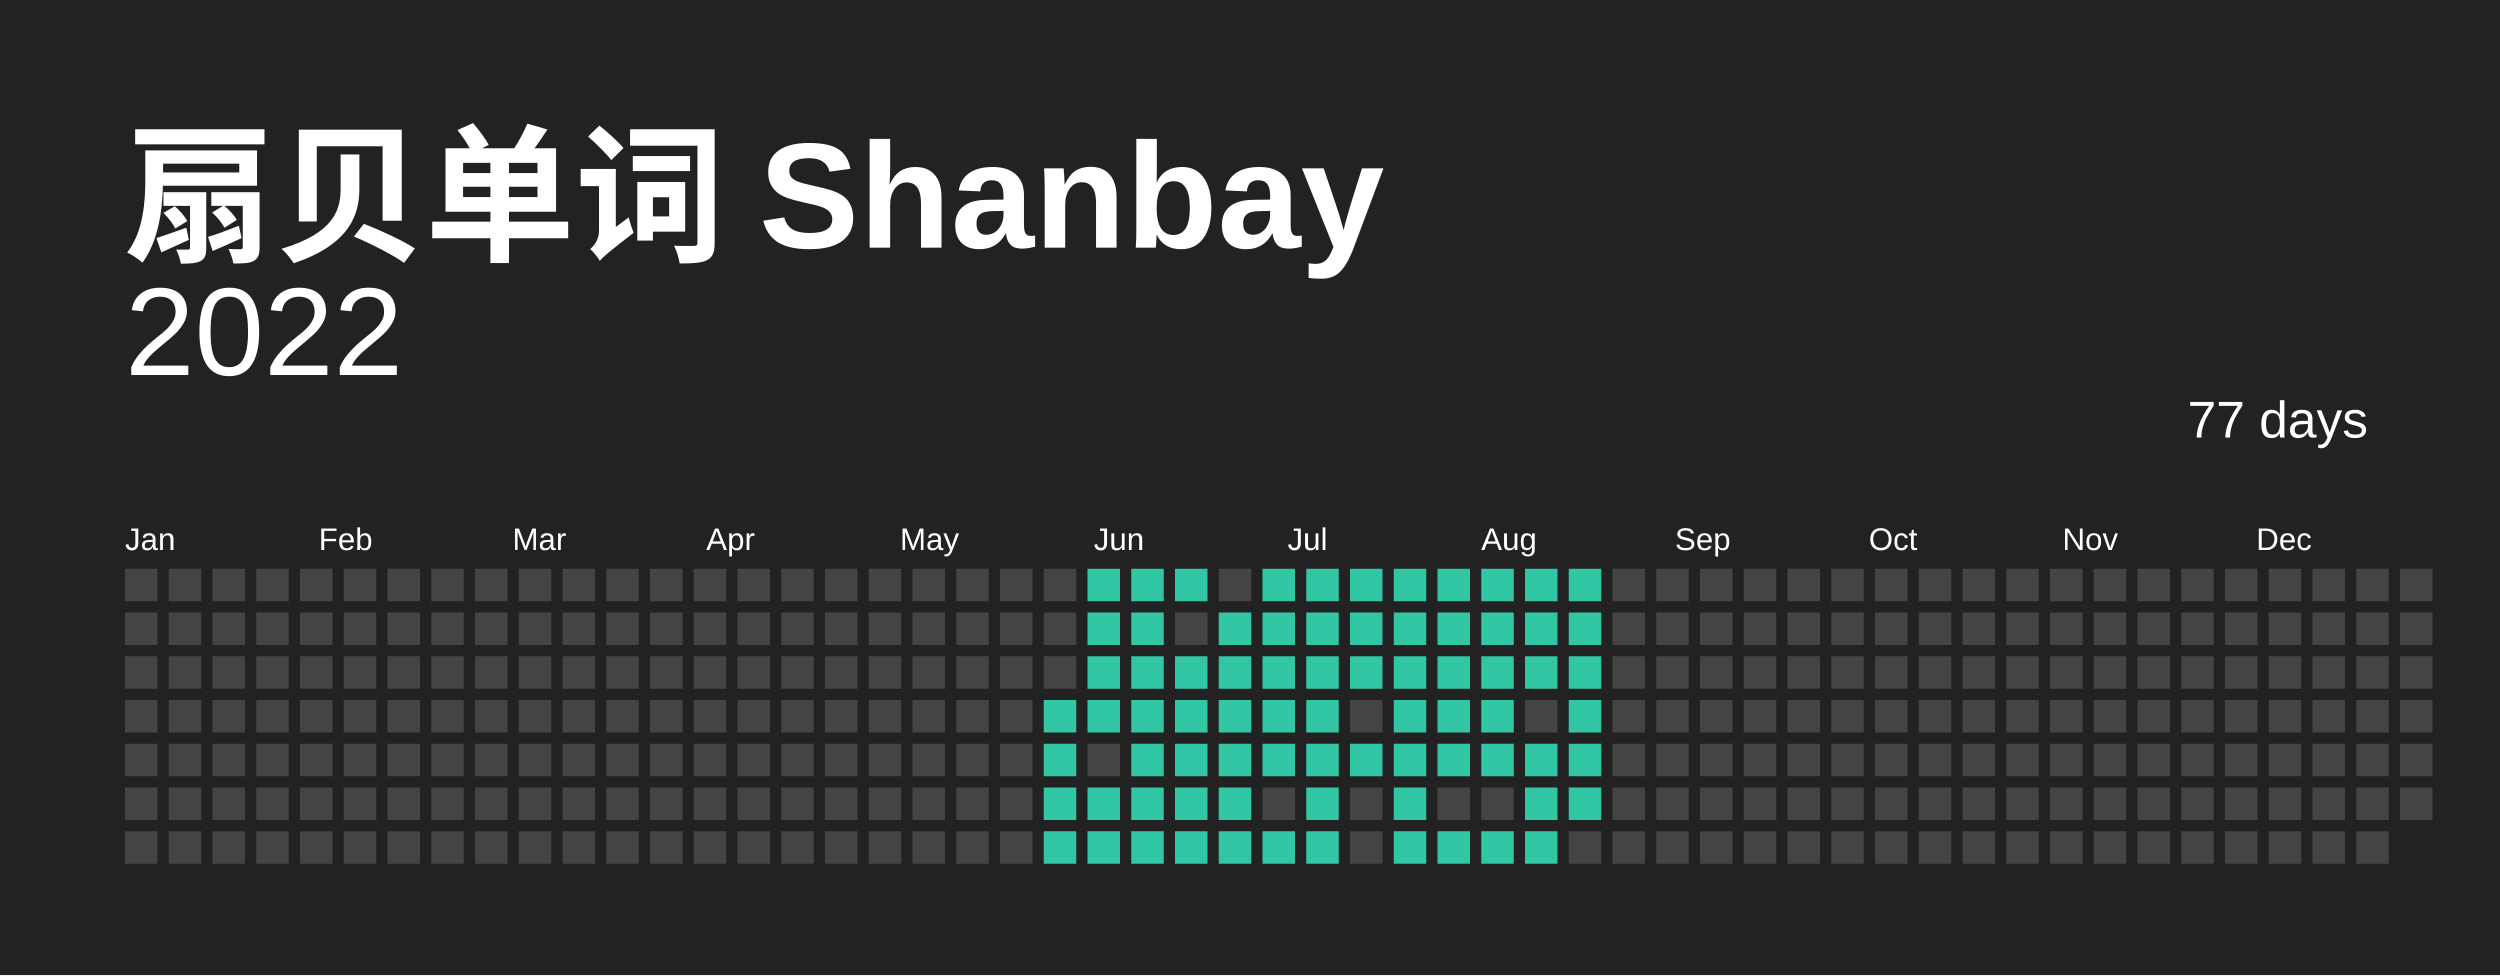
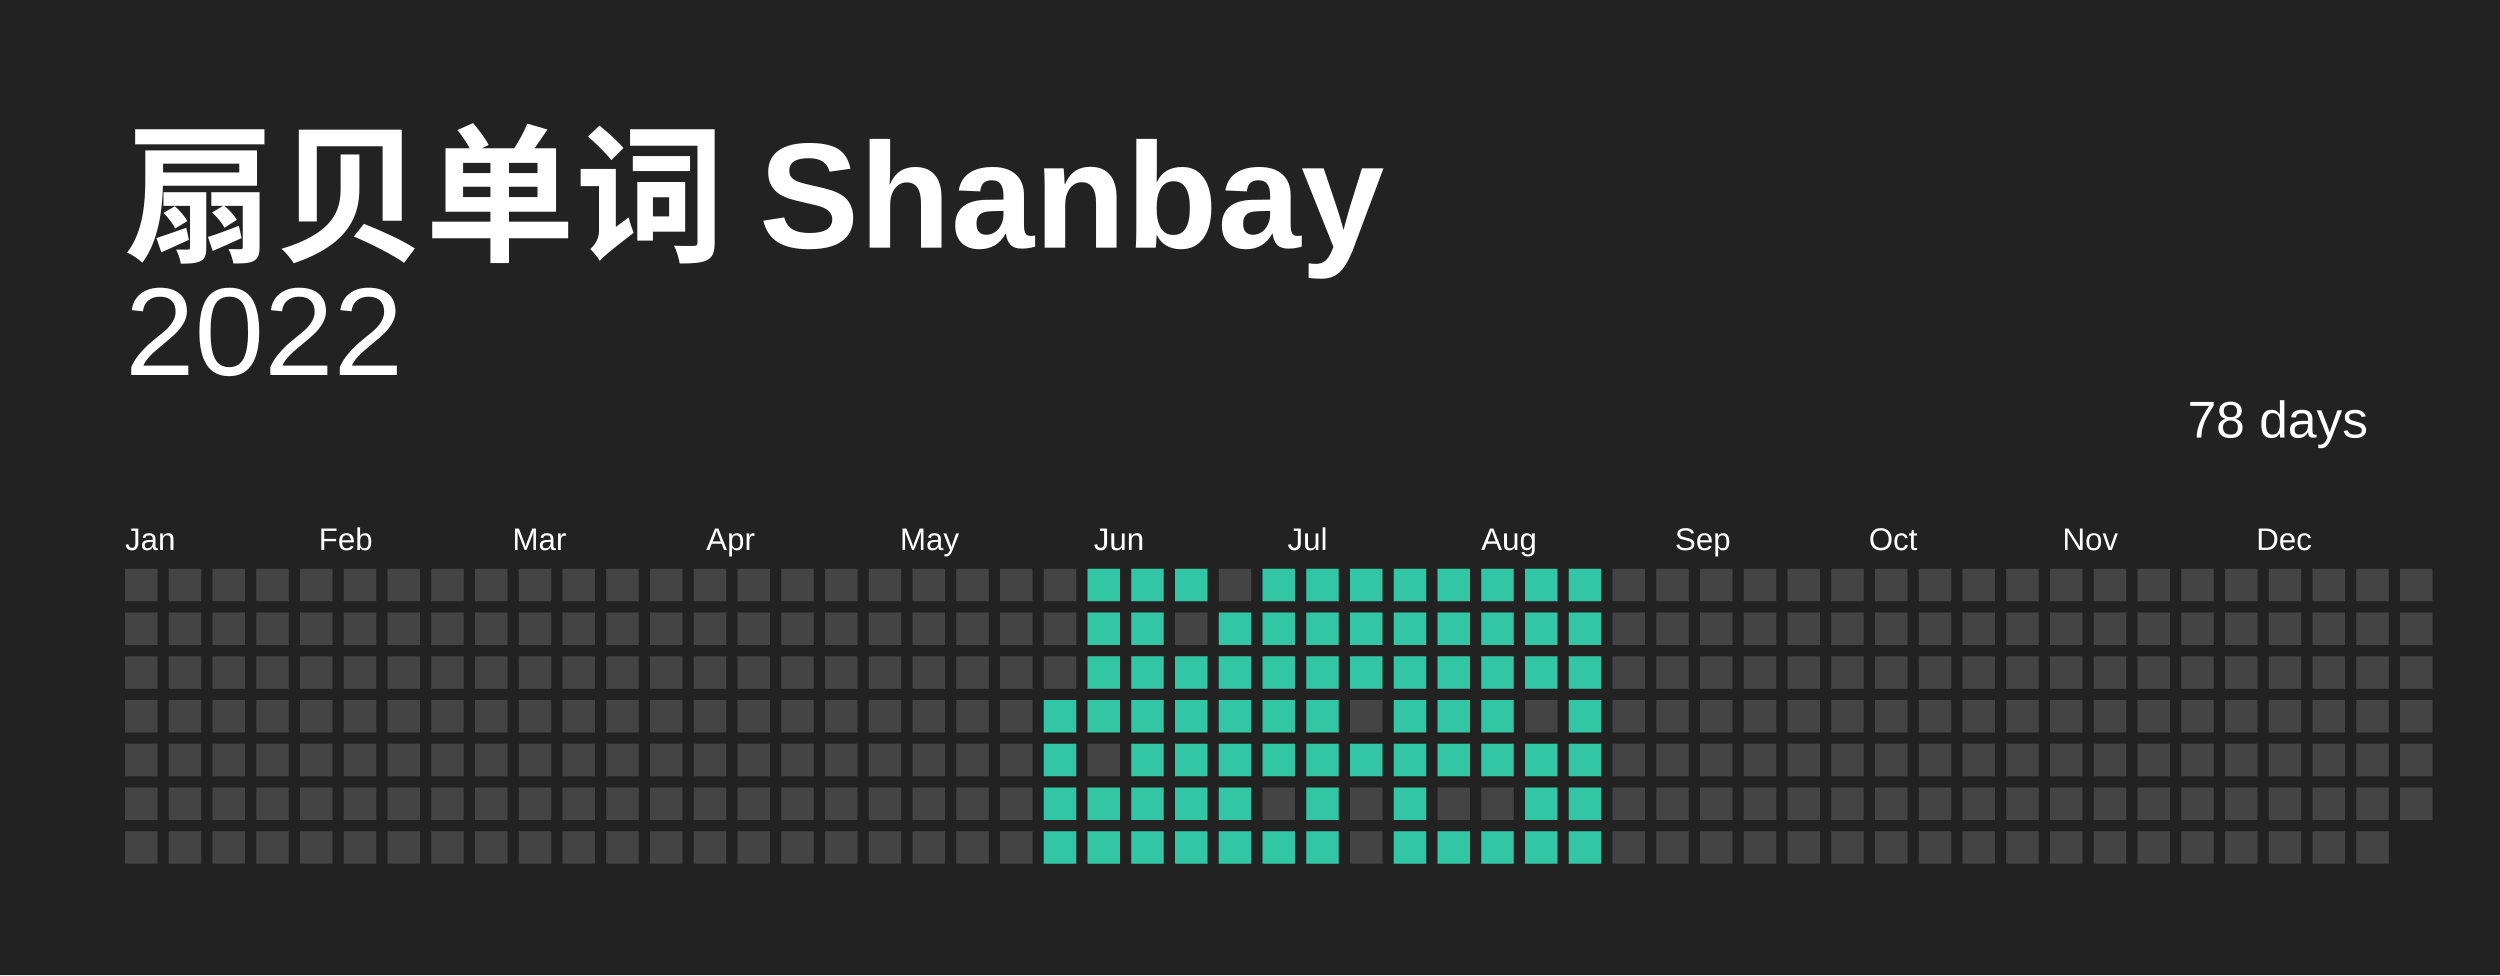
<svg xmlns="http://www.w3.org/2000/svg" baseProfile="full" height="78mm" version="1.1" viewBox="0,0,200,78" width="200mm">
  <defs />
  <rect fill="#222222" height="78" width="200" x="0" y="0" />
  <text fill="#FFFFFF" style="font-size:12px; font-family:Arial; font-weight:bold;" x="10" y="20"> 扇贝单词 Shanbay</text>
  <text alignment-baseline="hanging" fill="#FFFFFF" style="font-size:10.0px; font-family:Arial;" x="10" y="30">2022</text>
-   <text alignment-baseline="hanging" fill="#FFFFFF" style="font-size:4.125px; font-family:Arial;" x="175" y="35">77 days</text>
+   <text alignment-baseline="hanging" fill="#FFFFFF" style="font-size:4.125px; font-family:Arial;" x="175" y="35">78 days</text>
  <text fill="#FFFFFF" style="font-size:2.5px; font-family:Arial" x="10.0" y="44">Jan</text>
  <text fill="#FFFFFF" style="font-size:2.5px; font-family:Arial" x="25.5" y="44">Feb</text>
  <text fill="#FFFFFF" style="font-size:2.5px; font-family:Arial" x="41.0" y="44">Mar</text>
  <text fill="#FFFFFF" style="font-size:2.5px; font-family:Arial" x="56.5" y="44">Apr</text>
  <text fill="#FFFFFF" style="font-size:2.5px; font-family:Arial" x="72.0" y="44">May</text>
  <text fill="#FFFFFF" style="font-size:2.5px; font-family:Arial" x="87.5" y="44">Jun</text>
  <text fill="#FFFFFF" style="font-size:2.5px; font-family:Arial" x="103.0" y="44">Jul</text>
  <text fill="#FFFFFF" style="font-size:2.5px; font-family:Arial" x="118.5" y="44">Aug</text>
  <text fill="#FFFFFF" style="font-size:2.5px; font-family:Arial" x="134.0" y="44">Sep</text>
  <text fill="#FFFFFF" style="font-size:2.5px; font-family:Arial" x="149.5" y="44">Oct</text>
  <text fill="#FFFFFF" style="font-size:2.5px; font-family:Arial" x="165.0" y="44">Nov</text>
  <text fill="#FFFFFF" style="font-size:2.5px; font-family:Arial" x="180.5" y="44">Dec</text>
  <rect fill="#444444" height="2.6" width="2.6" x="10.0" y="45.5" />
  <rect fill="#444444" height="2.6" width="2.6" x="10.0" y="49.0" />
  <rect fill="#444444" height="2.6" width="2.6" x="10.0" y="52.5" />
  <rect fill="#444444" height="2.6" width="2.6" x="10.0" y="56.0" />
  <rect fill="#444444" height="2.6" width="2.6" x="10.0" y="59.5" />
  <rect fill="#444444" height="2.6" width="2.6" x="10.0" y="63.0" />
  <rect fill="#444444" height="2.6" width="2.6" x="10.0" y="66.5" />
  <rect fill="#444444" height="2.6" width="2.6" x="13.5" y="45.5" />
  <rect fill="#444444" height="2.6" width="2.6" x="13.5" y="49.0" />
  <rect fill="#444444" height="2.6" width="2.6" x="13.5" y="52.5" />
  <rect fill="#444444" height="2.6" width="2.6" x="13.5" y="56.0" />
  <rect fill="#444444" height="2.6" width="2.6" x="13.5" y="59.5" />
  <rect fill="#444444" height="2.6" width="2.6" x="13.5" y="63.0" />
  <rect fill="#444444" height="2.6" width="2.6" x="13.5" y="66.5" />
  <rect fill="#444444" height="2.6" width="2.6" x="17.0" y="45.5" />
  <rect fill="#444444" height="2.6" width="2.6" x="17.0" y="49.0" />
  <rect fill="#444444" height="2.6" width="2.6" x="17.0" y="52.5" />
  <rect fill="#444444" height="2.6" width="2.6" x="17.0" y="56.0" />
  <rect fill="#444444" height="2.6" width="2.6" x="17.0" y="59.5" />
  <rect fill="#444444" height="2.6" width="2.6" x="17.0" y="63.0" />
  <rect fill="#444444" height="2.6" width="2.6" x="17.0" y="66.5" />
  <rect fill="#444444" height="2.6" width="2.6" x="20.5" y="45.5" />
  <rect fill="#444444" height="2.6" width="2.6" x="20.5" y="49.0" />
  <rect fill="#444444" height="2.6" width="2.6" x="20.5" y="52.5" />
  <rect fill="#444444" height="2.6" width="2.6" x="20.5" y="56.0" />
  <rect fill="#444444" height="2.6" width="2.6" x="20.5" y="59.5" />
  <rect fill="#444444" height="2.6" width="2.6" x="20.5" y="63.0" />
  <rect fill="#444444" height="2.6" width="2.6" x="20.5" y="66.5" />
  <rect fill="#444444" height="2.6" width="2.6" x="24.0" y="45.5" />
  <rect fill="#444444" height="2.6" width="2.6" x="24.0" y="49.0" />
  <rect fill="#444444" height="2.6" width="2.6" x="24.0" y="52.5" />
  <rect fill="#444444" height="2.6" width="2.6" x="24.0" y="56.0" />
  <rect fill="#444444" height="2.6" width="2.6" x="24.0" y="59.5" />
  <rect fill="#444444" height="2.6" width="2.6" x="24.0" y="63.0" />
  <rect fill="#444444" height="2.6" width="2.6" x="24.0" y="66.5" />
  <rect fill="#444444" height="2.6" width="2.6" x="27.5" y="45.5" />
  <rect fill="#444444" height="2.6" width="2.6" x="27.5" y="49.0" />
  <rect fill="#444444" height="2.6" width="2.6" x="27.5" y="52.5" />
  <rect fill="#444444" height="2.6" width="2.6" x="27.5" y="56.0" />
  <rect fill="#444444" height="2.6" width="2.6" x="27.5" y="59.5" />
  <rect fill="#444444" height="2.6" width="2.6" x="27.5" y="63.0" />
  <rect fill="#444444" height="2.6" width="2.6" x="27.5" y="66.5" />
  <rect fill="#444444" height="2.6" width="2.6" x="31.0" y="45.5" />
  <rect fill="#444444" height="2.6" width="2.6" x="31.0" y="49.0" />
  <rect fill="#444444" height="2.6" width="2.6" x="31.0" y="52.5" />
  <rect fill="#444444" height="2.6" width="2.6" x="31.0" y="56.0" />
  <rect fill="#444444" height="2.6" width="2.6" x="31.0" y="59.5" />
  <rect fill="#444444" height="2.6" width="2.6" x="31.0" y="63.0" />
  <rect fill="#444444" height="2.6" width="2.6" x="31.0" y="66.5" />
  <rect fill="#444444" height="2.6" width="2.6" x="34.5" y="45.5" />
  <rect fill="#444444" height="2.6" width="2.6" x="34.5" y="49.0" />
  <rect fill="#444444" height="2.6" width="2.6" x="34.5" y="52.5" />
  <rect fill="#444444" height="2.6" width="2.6" x="34.5" y="56.0" />
  <rect fill="#444444" height="2.6" width="2.6" x="34.5" y="59.5" />
  <rect fill="#444444" height="2.6" width="2.6" x="34.5" y="63.0" />
  <rect fill="#444444" height="2.6" width="2.6" x="34.5" y="66.5" />
  <rect fill="#444444" height="2.6" width="2.6" x="38.0" y="45.5" />
  <rect fill="#444444" height="2.6" width="2.6" x="38.0" y="49.0" />
  <rect fill="#444444" height="2.6" width="2.6" x="38.0" y="52.5" />
  <rect fill="#444444" height="2.6" width="2.6" x="38.0" y="56.0" />
  <rect fill="#444444" height="2.6" width="2.6" x="38.0" y="59.5" />
  <rect fill="#444444" height="2.6" width="2.6" x="38.0" y="63.0" />
  <rect fill="#444444" height="2.6" width="2.6" x="38.0" y="66.5" />
  <rect fill="#444444" height="2.6" width="2.6" x="41.5" y="45.5" />
  <rect fill="#444444" height="2.6" width="2.6" x="41.5" y="49.0" />
  <rect fill="#444444" height="2.6" width="2.6" x="41.5" y="52.5" />
  <rect fill="#444444" height="2.6" width="2.6" x="41.5" y="56.0" />
  <rect fill="#444444" height="2.6" width="2.6" x="41.5" y="59.5" />
  <rect fill="#444444" height="2.6" width="2.6" x="41.5" y="63.0" />
  <rect fill="#444444" height="2.6" width="2.6" x="41.5" y="66.5" />
  <rect fill="#444444" height="2.6" width="2.6" x="45.0" y="45.5" />
  <rect fill="#444444" height="2.6" width="2.6" x="45.0" y="49.0" />
  <rect fill="#444444" height="2.6" width="2.6" x="45.0" y="52.5" />
  <rect fill="#444444" height="2.6" width="2.6" x="45.0" y="56.0" />
  <rect fill="#444444" height="2.6" width="2.6" x="45.0" y="59.5" />
  <rect fill="#444444" height="2.6" width="2.6" x="45.0" y="63.0" />
  <rect fill="#444444" height="2.6" width="2.6" x="45.0" y="66.5" />
  <rect fill="#444444" height="2.6" width="2.6" x="48.5" y="45.5" />
  <rect fill="#444444" height="2.6" width="2.6" x="48.5" y="49.0" />
  <rect fill="#444444" height="2.6" width="2.6" x="48.5" y="52.5" />
  <rect fill="#444444" height="2.6" width="2.6" x="48.5" y="56.0" />
  <rect fill="#444444" height="2.6" width="2.6" x="48.5" y="59.5" />
  <rect fill="#444444" height="2.6" width="2.6" x="48.5" y="63.0" />
  <rect fill="#444444" height="2.6" width="2.6" x="48.5" y="66.5" />
  <rect fill="#444444" height="2.6" width="2.6" x="52.0" y="45.5" />
  <rect fill="#444444" height="2.6" width="2.6" x="52.0" y="49.0" />
  <rect fill="#444444" height="2.6" width="2.6" x="52.0" y="52.5" />
  <rect fill="#444444" height="2.6" width="2.6" x="52.0" y="56.0" />
  <rect fill="#444444" height="2.6" width="2.6" x="52.0" y="59.5" />
  <rect fill="#444444" height="2.6" width="2.6" x="52.0" y="63.0" />
  <rect fill="#444444" height="2.6" width="2.6" x="52.0" y="66.5" />
  <rect fill="#444444" height="2.6" width="2.6" x="55.5" y="45.5" />
  <rect fill="#444444" height="2.6" width="2.6" x="55.5" y="49.0" />
  <rect fill="#444444" height="2.6" width="2.6" x="55.5" y="52.5" />
  <rect fill="#444444" height="2.6" width="2.6" x="55.5" y="56.0" />
  <rect fill="#444444" height="2.6" width="2.6" x="55.5" y="59.5" />
  <rect fill="#444444" height="2.6" width="2.6" x="55.5" y="63.0" />
  <rect fill="#444444" height="2.6" width="2.6" x="55.5" y="66.5" />
  <rect fill="#444444" height="2.6" width="2.6" x="59.0" y="45.5" />
  <rect fill="#444444" height="2.6" width="2.6" x="59.0" y="49.0" />
  <rect fill="#444444" height="2.6" width="2.6" x="59.0" y="52.5" />
  <rect fill="#444444" height="2.6" width="2.6" x="59.0" y="56.0" />
  <rect fill="#444444" height="2.6" width="2.6" x="59.0" y="59.5" />
  <rect fill="#444444" height="2.6" width="2.6" x="59.0" y="63.0" />
  <rect fill="#444444" height="2.6" width="2.6" x="59.0" y="66.5" />
  <rect fill="#444444" height="2.6" width="2.6" x="62.5" y="45.5" />
  <rect fill="#444444" height="2.6" width="2.6" x="62.5" y="49.0" />
  <rect fill="#444444" height="2.6" width="2.6" x="62.5" y="52.5" />
  <rect fill="#444444" height="2.6" width="2.6" x="62.5" y="56.0" />
  <rect fill="#444444" height="2.6" width="2.6" x="62.5" y="59.5" />
  <rect fill="#444444" height="2.6" width="2.6" x="62.5" y="63.0" />
  <rect fill="#444444" height="2.6" width="2.6" x="62.5" y="66.5" />
  <rect fill="#444444" height="2.6" width="2.6" x="66.0" y="45.5" />
  <rect fill="#444444" height="2.6" width="2.6" x="66.0" y="49.0" />
  <rect fill="#444444" height="2.6" width="2.6" x="66.0" y="52.5" />
  <rect fill="#444444" height="2.6" width="2.6" x="66.0" y="56.0" />
  <rect fill="#444444" height="2.6" width="2.6" x="66.0" y="59.5" />
  <rect fill="#444444" height="2.6" width="2.6" x="66.0" y="63.0" />
  <rect fill="#444444" height="2.6" width="2.6" x="66.0" y="66.5" />
  <rect fill="#444444" height="2.6" width="2.6" x="69.5" y="45.5" />
  <rect fill="#444444" height="2.6" width="2.6" x="69.5" y="49.0" />
  <rect fill="#444444" height="2.6" width="2.6" x="69.5" y="52.5" />
  <rect fill="#444444" height="2.6" width="2.6" x="69.5" y="56.0" />
  <rect fill="#444444" height="2.6" width="2.6" x="69.5" y="59.5" />
  <rect fill="#444444" height="2.6" width="2.6" x="69.5" y="63.0" />
  <rect fill="#444444" height="2.6" width="2.6" x="69.5" y="66.5" />
  <rect fill="#444444" height="2.6" width="2.6" x="73.0" y="45.5" />
  <rect fill="#444444" height="2.6" width="2.6" x="73.0" y="49.0" />
  <rect fill="#444444" height="2.6" width="2.6" x="73.0" y="52.5" />
  <rect fill="#444444" height="2.6" width="2.6" x="73.0" y="56.0" />
  <rect fill="#444444" height="2.6" width="2.6" x="73.0" y="59.5" />
  <rect fill="#444444" height="2.6" width="2.6" x="73.0" y="63.0" />
  <rect fill="#444444" height="2.6" width="2.6" x="73.0" y="66.5" />
  <rect fill="#444444" height="2.6" width="2.6" x="76.5" y="45.5" />
  <rect fill="#444444" height="2.6" width="2.6" x="76.5" y="49.0" />
  <rect fill="#444444" height="2.6" width="2.6" x="76.5" y="52.5" />
  <rect fill="#444444" height="2.6" width="2.6" x="76.5" y="56.0" />
  <rect fill="#444444" height="2.6" width="2.6" x="76.5" y="59.5" />
  <rect fill="#444444" height="2.6" width="2.6" x="76.5" y="63.0" />
  <rect fill="#444444" height="2.6" width="2.6" x="76.5" y="66.5" />
  <rect fill="#444444" height="2.6" width="2.6" x="80.0" y="45.5" />
  <rect fill="#444444" height="2.6" width="2.6" x="80.0" y="49.0" />
  <rect fill="#444444" height="2.6" width="2.6" x="80.0" y="52.5" />
  <rect fill="#444444" height="2.6" width="2.6" x="80.0" y="56.0" />
  <rect fill="#444444" height="2.6" width="2.6" x="80.0" y="59.5" />
  <rect fill="#444444" height="2.6" width="2.6" x="80.0" y="63.0" />
  <rect fill="#444444" height="2.6" width="2.6" x="80.0" y="66.5" />
  <rect fill="#444444" height="2.6" width="2.6" x="83.5" y="45.5" />
  <rect fill="#444444" height="2.6" width="2.6" x="83.5" y="49.0" />
  <rect fill="#444444" height="2.6" width="2.6" x="83.5" y="52.5" />
  <rect fill="#33C6A4" height="2.6" width="2.6" x="83.5" y="56.0" />
  <rect fill="#33C6A4" height="2.6" width="2.6" x="83.5" y="59.5" />
  <rect fill="#33C6A4" height="2.6" width="2.6" x="83.5" y="63.0" />
  <rect fill="#33C6A4" height="2.6" width="2.6" x="83.5" y="66.5" />
  <rect fill="#33C6A4" height="2.6" width="2.6" x="87.0" y="45.5" />
  <rect fill="#33C6A4" height="2.6" width="2.6" x="87.0" y="49.0" />
  <rect fill="#33C6A4" height="2.6" width="2.6" x="87.0" y="52.5" />
  <rect fill="#33C6A4" height="2.6" width="2.6" x="87.0" y="56.0" />
  <rect fill="#444444" height="2.6" width="2.6" x="87.0" y="59.5" />
  <rect fill="#33C6A4" height="2.6" width="2.6" x="87.0" y="63.0" />
  <rect fill="#33C6A4" height="2.6" width="2.6" x="87.0" y="66.5" />
  <rect fill="#33C6A4" height="2.6" width="2.6" x="90.5" y="45.5" />
  <rect fill="#33C6A4" height="2.6" width="2.6" x="90.5" y="49.0" />
  <rect fill="#33C6A4" height="2.6" width="2.6" x="90.5" y="52.5" />
  <rect fill="#33C6A4" height="2.6" width="2.6" x="90.5" y="56.0" />
  <rect fill="#33C6A4" height="2.6" width="2.6" x="90.5" y="59.5" />
  <rect fill="#33C6A4" height="2.6" width="2.6" x="90.5" y="63.0" />
  <rect fill="#33C6A4" height="2.6" width="2.6" x="90.5" y="66.5" />
  <rect fill="#33C6A4" height="2.6" width="2.6" x="94.0" y="45.5" />
  <rect fill="#444444" height="2.6" width="2.6" x="94.0" y="49.0" />
  <rect fill="#33C6A4" height="2.6" width="2.6" x="94.0" y="52.5" />
  <rect fill="#33C6A4" height="2.6" width="2.6" x="94.0" y="56.0" />
  <rect fill="#33C6A4" height="2.6" width="2.6" x="94.0" y="59.5" />
  <rect fill="#33C6A4" height="2.6" width="2.6" x="94.0" y="63.0" />
  <rect fill="#33C6A4" height="2.6" width="2.6" x="94.0" y="66.5" />
  <rect fill="#444444" height="2.6" width="2.6" x="97.5" y="45.5" />
  <rect fill="#33C6A4" height="2.6" width="2.6" x="97.5" y="49.0" />
  <rect fill="#33C6A4" height="2.6" width="2.6" x="97.5" y="52.5" />
  <rect fill="#33C6A4" height="2.6" width="2.6" x="97.5" y="56.0" />
  <rect fill="#33C6A4" height="2.6" width="2.6" x="97.5" y="59.5" />
  <rect fill="#33C6A4" height="2.6" width="2.6" x="97.5" y="63.0" />
  <rect fill="#33C6A4" height="2.6" width="2.6" x="97.5" y="66.5" />
  <rect fill="#33C6A4" height="2.6" width="2.6" x="101.0" y="45.5" />
  <rect fill="#33C6A4" height="2.6" width="2.6" x="101.0" y="49.0" />
  <rect fill="#33C6A4" height="2.6" width="2.6" x="101.0" y="52.5" />
  <rect fill="#33C6A4" height="2.6" width="2.6" x="101.0" y="56.0" />
  <rect fill="#33C6A4" height="2.6" width="2.6" x="101.0" y="59.5" />
  <rect fill="#444444" height="2.6" width="2.6" x="101.0" y="63.0" />
  <rect fill="#33C6A4" height="2.6" width="2.6" x="101.0" y="66.5" />
  <rect fill="#33C6A4" height="2.6" width="2.6" x="104.5" y="45.5" />
  <rect fill="#33C6A4" height="2.6" width="2.6" x="104.5" y="49.0" />
  <rect fill="#33C6A4" height="2.6" width="2.6" x="104.5" y="52.5" />
  <rect fill="#33C6A4" height="2.6" width="2.6" x="104.5" y="56.0" />
  <rect fill="#33C6A4" height="2.6" width="2.6" x="104.5" y="59.5" />
  <rect fill="#33C6A4" height="2.6" width="2.6" x="104.5" y="63.0" />
  <rect fill="#33C6A4" height="2.6" width="2.6" x="104.5" y="66.5" />
  <rect fill="#33C6A4" height="2.6" width="2.6" x="108.0" y="45.5" />
  <rect fill="#33C6A4" height="2.6" width="2.6" x="108.0" y="49.0" />
  <rect fill="#33C6A4" height="2.6" width="2.6" x="108.0" y="52.5" />
  <rect fill="#444444" height="2.6" width="2.6" x="108.0" y="56.0" />
  <rect fill="#33C6A4" height="2.6" width="2.6" x="108.0" y="59.5" />
  <rect fill="#444444" height="2.6" width="2.6" x="108.0" y="63.0" />
  <rect fill="#444444" height="2.6" width="2.6" x="108.0" y="66.5" />
  <rect fill="#33C6A4" height="2.6" width="2.6" x="111.5" y="45.5" />
  <rect fill="#33C6A4" height="2.6" width="2.6" x="111.5" y="49.0" />
  <rect fill="#33C6A4" height="2.6" width="2.6" x="111.5" y="52.5" />
  <rect fill="#33C6A4" height="2.6" width="2.6" x="111.5" y="56.0" />
  <rect fill="#33C6A4" height="2.6" width="2.6" x="111.5" y="59.5" />
  <rect fill="#33C6A4" height="2.6" width="2.6" x="111.5" y="63.0" />
  <rect fill="#33C6A4" height="2.6" width="2.6" x="111.5" y="66.5" />
  <rect fill="#33C6A4" height="2.6" width="2.6" x="115.0" y="45.5" />
  <rect fill="#33C6A4" height="2.6" width="2.6" x="115.0" y="49.0" />
  <rect fill="#33C6A4" height="2.6" width="2.6" x="115.0" y="52.5" />
  <rect fill="#33C6A4" height="2.6" width="2.6" x="115.0" y="56.0" />
  <rect fill="#33C6A4" height="2.6" width="2.6" x="115.0" y="59.5" />
  <rect fill="#444444" height="2.6" width="2.6" x="115.0" y="63.0" />
  <rect fill="#33C6A4" height="2.6" width="2.6" x="115.0" y="66.5" />
  <rect fill="#33C6A4" height="2.6" width="2.6" x="118.5" y="45.5" />
  <rect fill="#33C6A4" height="2.6" width="2.6" x="118.5" y="49.0" />
  <rect fill="#33C6A4" height="2.6" width="2.6" x="118.5" y="52.5" />
  <rect fill="#33C6A4" height="2.6" width="2.6" x="118.5" y="56.0" />
  <rect fill="#33C6A4" height="2.6" width="2.6" x="118.5" y="59.5" />
  <rect fill="#444444" height="2.6" width="2.6" x="118.5" y="63.0" />
  <rect fill="#33C6A4" height="2.6" width="2.6" x="118.5" y="66.5" />
  <rect fill="#33C6A4" height="2.6" width="2.6" x="122.0" y="45.5" />
  <rect fill="#33C6A4" height="2.6" width="2.6" x="122.0" y="49.0" />
  <rect fill="#33C6A4" height="2.6" width="2.6" x="122.0" y="52.5" />
  <rect fill="#444444" height="2.6" width="2.6" x="122.0" y="56.0" />
  <rect fill="#33C6A4" height="2.6" width="2.6" x="122.0" y="59.5" />
  <rect fill="#33C6A4" height="2.6" width="2.6" x="122.0" y="63.0" />
  <rect fill="#33C6A4" height="2.6" width="2.6" x="122.0" y="66.5" />
  <rect fill="#33C6A4" height="2.6" width="2.6" x="125.5" y="45.5" />
  <rect fill="#33C6A4" height="2.6" width="2.6" x="125.5" y="49.0" />
  <rect fill="#33C6A4" height="2.6" width="2.6" x="125.5" y="52.5" />
  <rect fill="#33C6A4" height="2.6" width="2.6" x="125.5" y="56.0" />
  <rect fill="#33C6A4" height="2.6" width="2.6" x="125.5" y="59.5" />
  <rect fill="#33C6A4" height="2.6" width="2.6" x="125.5" y="63.0" />
-   <rect fill="#444444" height="2.6" width="2.6" x="125.5" y="66.5" />
+   <rect fill="#33C6A4" height="2.6" width="2.6" x="125.5" y="66.5" />
  <rect fill="#444444" height="2.6" width="2.6" x="129.0" y="45.5" />
  <rect fill="#444444" height="2.6" width="2.6" x="129.0" y="49.0" />
  <rect fill="#444444" height="2.6" width="2.6" x="129.0" y="52.5" />
  <rect fill="#444444" height="2.6" width="2.6" x="129.0" y="56.0" />
  <rect fill="#444444" height="2.6" width="2.6" x="129.0" y="59.5" />
  <rect fill="#444444" height="2.6" width="2.6" x="129.0" y="63.0" />
  <rect fill="#444444" height="2.6" width="2.6" x="129.0" y="66.5" />
  <rect fill="#444444" height="2.6" width="2.6" x="132.5" y="45.5" />
  <rect fill="#444444" height="2.6" width="2.6" x="132.5" y="49.0" />
  <rect fill="#444444" height="2.6" width="2.6" x="132.5" y="52.5" />
  <rect fill="#444444" height="2.6" width="2.6" x="132.5" y="56.0" />
  <rect fill="#444444" height="2.6" width="2.6" x="132.5" y="59.5" />
  <rect fill="#444444" height="2.6" width="2.6" x="132.5" y="63.0" />
  <rect fill="#444444" height="2.6" width="2.6" x="132.5" y="66.5" />
  <rect fill="#444444" height="2.6" width="2.6" x="136.0" y="45.5" />
  <rect fill="#444444" height="2.6" width="2.6" x="136.0" y="49.0" />
  <rect fill="#444444" height="2.6" width="2.6" x="136.0" y="52.5" />
  <rect fill="#444444" height="2.6" width="2.6" x="136.0" y="56.0" />
  <rect fill="#444444" height="2.6" width="2.6" x="136.0" y="59.5" />
  <rect fill="#444444" height="2.6" width="2.6" x="136.0" y="63.0" />
  <rect fill="#444444" height="2.6" width="2.6" x="136.0" y="66.5" />
  <rect fill="#444444" height="2.6" width="2.6" x="139.5" y="45.5" />
  <rect fill="#444444" height="2.6" width="2.6" x="139.5" y="49.0" />
  <rect fill="#444444" height="2.6" width="2.6" x="139.5" y="52.5" />
  <rect fill="#444444" height="2.6" width="2.6" x="139.5" y="56.0" />
  <rect fill="#444444" height="2.6" width="2.6" x="139.5" y="59.5" />
  <rect fill="#444444" height="2.6" width="2.6" x="139.5" y="63.0" />
  <rect fill="#444444" height="2.6" width="2.6" x="139.5" y="66.5" />
  <rect fill="#444444" height="2.6" width="2.6" x="143.0" y="45.5" />
  <rect fill="#444444" height="2.6" width="2.6" x="143.0" y="49.0" />
  <rect fill="#444444" height="2.6" width="2.6" x="143.0" y="52.5" />
  <rect fill="#444444" height="2.6" width="2.6" x="143.0" y="56.0" />
  <rect fill="#444444" height="2.6" width="2.6" x="143.0" y="59.5" />
  <rect fill="#444444" height="2.6" width="2.6" x="143.0" y="63.0" />
  <rect fill="#444444" height="2.6" width="2.6" x="143.0" y="66.5" />
  <rect fill="#444444" height="2.6" width="2.6" x="146.5" y="45.5" />
  <rect fill="#444444" height="2.6" width="2.6" x="146.5" y="49.0" />
  <rect fill="#444444" height="2.6" width="2.6" x="146.5" y="52.5" />
  <rect fill="#444444" height="2.6" width="2.6" x="146.5" y="56.0" />
  <rect fill="#444444" height="2.6" width="2.6" x="146.5" y="59.5" />
  <rect fill="#444444" height="2.6" width="2.6" x="146.5" y="63.0" />
  <rect fill="#444444" height="2.6" width="2.6" x="146.5" y="66.5" />
  <rect fill="#444444" height="2.6" width="2.6" x="150.0" y="45.5" />
  <rect fill="#444444" height="2.6" width="2.6" x="150.0" y="49.0" />
  <rect fill="#444444" height="2.6" width="2.6" x="150.0" y="52.5" />
  <rect fill="#444444" height="2.6" width="2.6" x="150.0" y="56.0" />
  <rect fill="#444444" height="2.6" width="2.6" x="150.0" y="59.5" />
  <rect fill="#444444" height="2.6" width="2.6" x="150.0" y="63.0" />
  <rect fill="#444444" height="2.6" width="2.6" x="150.0" y="66.5" />
  <rect fill="#444444" height="2.6" width="2.6" x="153.5" y="45.5" />
  <rect fill="#444444" height="2.6" width="2.6" x="153.5" y="49.0" />
  <rect fill="#444444" height="2.6" width="2.6" x="153.5" y="52.5" />
  <rect fill="#444444" height="2.6" width="2.6" x="153.5" y="56.0" />
  <rect fill="#444444" height="2.6" width="2.6" x="153.5" y="59.5" />
  <rect fill="#444444" height="2.6" width="2.6" x="153.5" y="63.0" />
  <rect fill="#444444" height="2.6" width="2.6" x="153.5" y="66.5" />
  <rect fill="#444444" height="2.6" width="2.6" x="157.0" y="45.5" />
  <rect fill="#444444" height="2.6" width="2.6" x="157.0" y="49.0" />
  <rect fill="#444444" height="2.6" width="2.6" x="157.0" y="52.5" />
  <rect fill="#444444" height="2.6" width="2.6" x="157.0" y="56.0" />
  <rect fill="#444444" height="2.6" width="2.6" x="157.0" y="59.5" />
  <rect fill="#444444" height="2.6" width="2.6" x="157.0" y="63.0" />
  <rect fill="#444444" height="2.6" width="2.6" x="157.0" y="66.5" />
  <rect fill="#444444" height="2.6" width="2.6" x="160.5" y="45.5" />
  <rect fill="#444444" height="2.6" width="2.6" x="160.5" y="49.0" />
  <rect fill="#444444" height="2.6" width="2.6" x="160.5" y="52.5" />
  <rect fill="#444444" height="2.6" width="2.6" x="160.5" y="56.0" />
  <rect fill="#444444" height="2.6" width="2.6" x="160.5" y="59.5" />
  <rect fill="#444444" height="2.6" width="2.6" x="160.5" y="63.0" />
  <rect fill="#444444" height="2.6" width="2.6" x="160.5" y="66.5" />
  <rect fill="#444444" height="2.6" width="2.6" x="164.0" y="45.5" />
  <rect fill="#444444" height="2.6" width="2.6" x="164.0" y="49.0" />
  <rect fill="#444444" height="2.6" width="2.6" x="164.0" y="52.5" />
  <rect fill="#444444" height="2.6" width="2.6" x="164.0" y="56.0" />
  <rect fill="#444444" height="2.6" width="2.6" x="164.0" y="59.5" />
  <rect fill="#444444" height="2.6" width="2.6" x="164.0" y="63.0" />
  <rect fill="#444444" height="2.6" width="2.6" x="164.0" y="66.5" />
  <rect fill="#444444" height="2.6" width="2.6" x="167.5" y="45.5" />
  <rect fill="#444444" height="2.6" width="2.6" x="167.5" y="49.0" />
  <rect fill="#444444" height="2.6" width="2.6" x="167.5" y="52.5" />
  <rect fill="#444444" height="2.6" width="2.6" x="167.5" y="56.0" />
  <rect fill="#444444" height="2.6" width="2.6" x="167.5" y="59.5" />
  <rect fill="#444444" height="2.6" width="2.6" x="167.5" y="63.0" />
  <rect fill="#444444" height="2.6" width="2.6" x="167.5" y="66.5" />
  <rect fill="#444444" height="2.6" width="2.6" x="171.0" y="45.5" />
  <rect fill="#444444" height="2.6" width="2.6" x="171.0" y="49.0" />
  <rect fill="#444444" height="2.6" width="2.6" x="171.0" y="52.5" />
  <rect fill="#444444" height="2.6" width="2.6" x="171.0" y="56.0" />
  <rect fill="#444444" height="2.6" width="2.6" x="171.0" y="59.5" />
  <rect fill="#444444" height="2.6" width="2.6" x="171.0" y="63.0" />
  <rect fill="#444444" height="2.6" width="2.6" x="171.0" y="66.5" />
  <rect fill="#444444" height="2.6" width="2.6" x="174.5" y="45.5" />
  <rect fill="#444444" height="2.6" width="2.6" x="174.5" y="49.0" />
  <rect fill="#444444" height="2.6" width="2.6" x="174.5" y="52.5" />
  <rect fill="#444444" height="2.6" width="2.6" x="174.5" y="56.0" />
  <rect fill="#444444" height="2.6" width="2.6" x="174.5" y="59.5" />
  <rect fill="#444444" height="2.6" width="2.6" x="174.5" y="63.0" />
  <rect fill="#444444" height="2.6" width="2.6" x="174.5" y="66.5" />
  <rect fill="#444444" height="2.6" width="2.6" x="178.0" y="45.5" />
  <rect fill="#444444" height="2.6" width="2.6" x="178.0" y="49.0" />
  <rect fill="#444444" height="2.6" width="2.6" x="178.0" y="52.5" />
  <rect fill="#444444" height="2.6" width="2.6" x="178.0" y="56.0" />
  <rect fill="#444444" height="2.6" width="2.6" x="178.0" y="59.5" />
  <rect fill="#444444" height="2.6" width="2.6" x="178.0" y="63.0" />
  <rect fill="#444444" height="2.6" width="2.6" x="178.0" y="66.5" />
  <rect fill="#444444" height="2.6" width="2.6" x="181.5" y="45.5" />
  <rect fill="#444444" height="2.6" width="2.6" x="181.5" y="49.0" />
  <rect fill="#444444" height="2.6" width="2.6" x="181.5" y="52.5" />
  <rect fill="#444444" height="2.6" width="2.6" x="181.5" y="56.0" />
  <rect fill="#444444" height="2.6" width="2.6" x="181.5" y="59.5" />
  <rect fill="#444444" height="2.6" width="2.6" x="181.5" y="63.0" />
  <rect fill="#444444" height="2.6" width="2.6" x="181.5" y="66.5" />
  <rect fill="#444444" height="2.6" width="2.6" x="185.0" y="45.5" />
  <rect fill="#444444" height="2.6" width="2.6" x="185.0" y="49.0" />
  <rect fill="#444444" height="2.6" width="2.6" x="185.0" y="52.5" />
  <rect fill="#444444" height="2.6" width="2.6" x="185.0" y="56.0" />
  <rect fill="#444444" height="2.6" width="2.6" x="185.0" y="59.5" />
  <rect fill="#444444" height="2.6" width="2.6" x="185.0" y="63.0" />
  <rect fill="#444444" height="2.6" width="2.6" x="185.0" y="66.5" />
  <rect fill="#444444" height="2.6" width="2.6" x="188.5" y="45.5" />
  <rect fill="#444444" height="2.6" width="2.6" x="188.5" y="49.0" />
  <rect fill="#444444" height="2.6" width="2.6" x="188.5" y="52.5" />
  <rect fill="#444444" height="2.6" width="2.6" x="188.5" y="56.0" />
  <rect fill="#444444" height="2.6" width="2.6" x="188.5" y="59.5" />
  <rect fill="#444444" height="2.6" width="2.6" x="188.5" y="63.0" />
  <rect fill="#444444" height="2.6" width="2.6" x="188.5" y="66.5" />
  <rect fill="#444444" height="2.6" width="2.6" x="192.0" y="45.5" />
  <rect fill="#444444" height="2.6" width="2.6" x="192.0" y="49.0" />
  <rect fill="#444444" height="2.6" width="2.6" x="192.0" y="52.5" />
  <rect fill="#444444" height="2.6" width="2.6" x="192.0" y="56.0" />
  <rect fill="#444444" height="2.6" width="2.6" x="192.0" y="59.5" />
  <rect fill="#444444" height="2.6" width="2.6" x="192.0" y="63.0" />
</svg>
